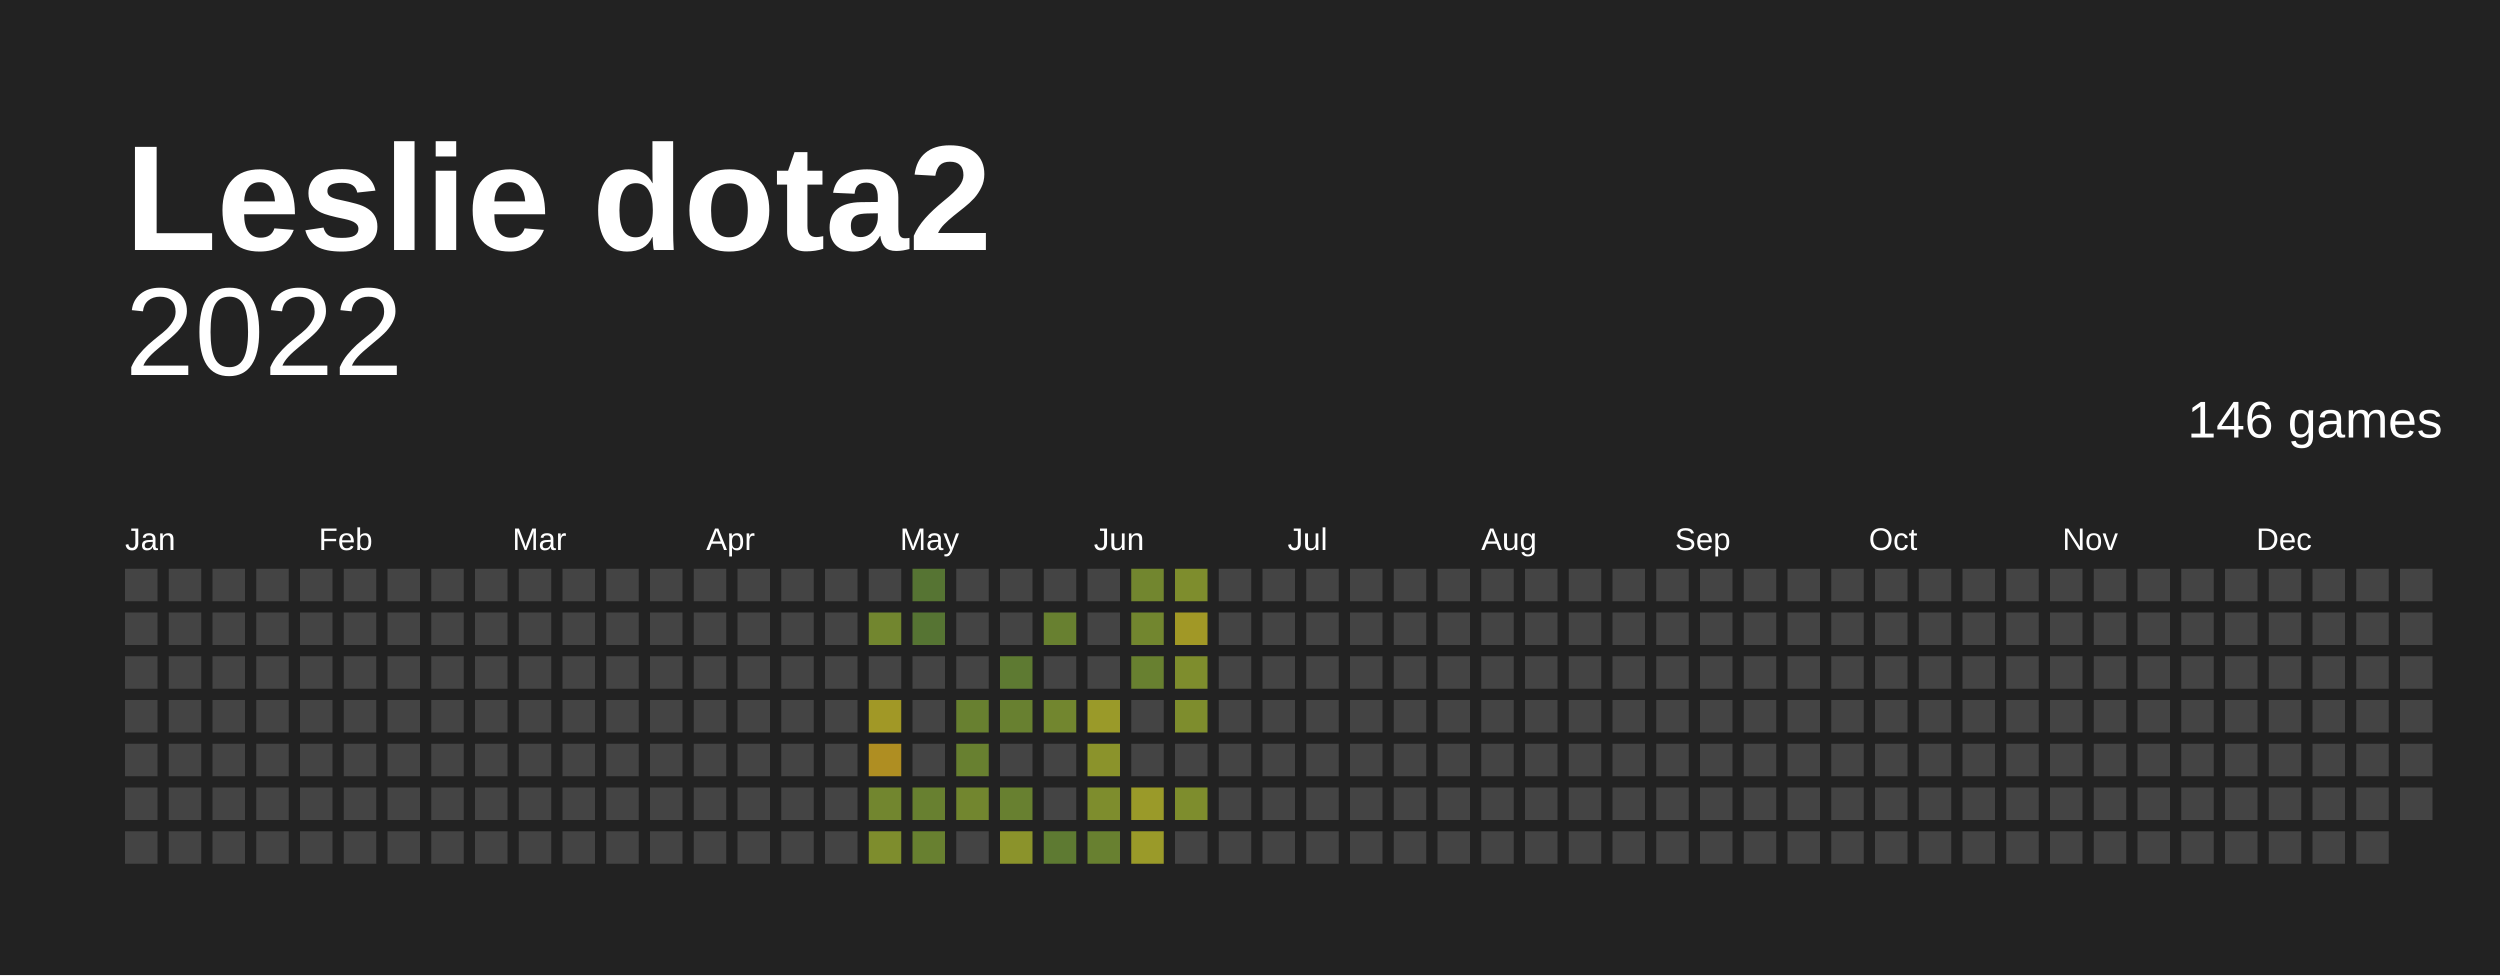
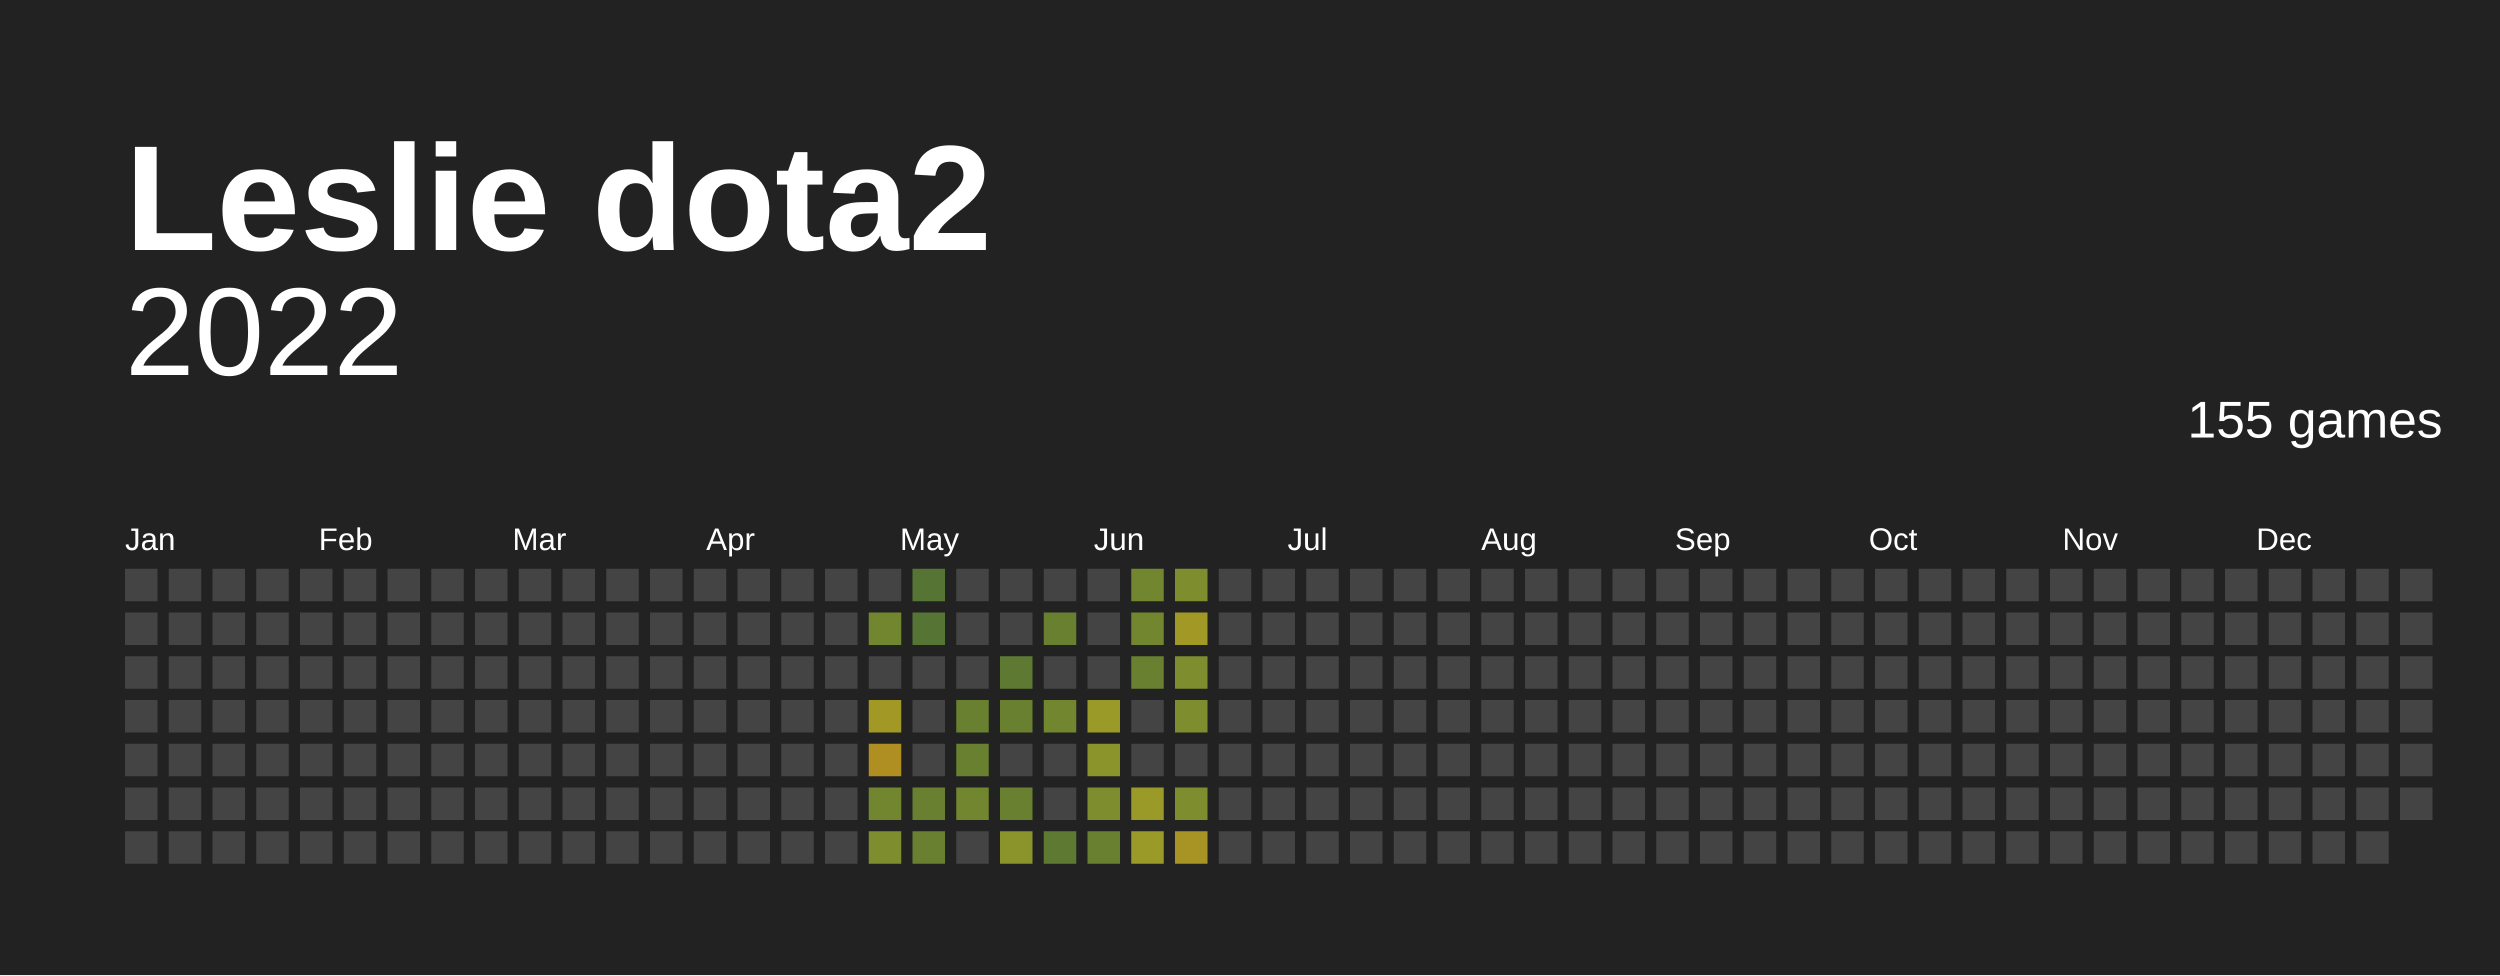
<svg xmlns="http://www.w3.org/2000/svg" baseProfile="full" height="78mm" version="1.1" viewBox="0,0,200,78" width="200mm">
  <defs />
  <rect fill="#222222" height="78" width="200" x="0" y="0" />
  <text fill="#FFFFFF" style="font-size:12px; font-family:Arial; font-weight:bold;" x="10" y="20">Leslie dota2</text>
  <text alignment-baseline="hanging" fill="#FFFFFF" style="font-size:10.0px; font-family:Arial;" x="10" y="30">2022</text>
-   <text alignment-baseline="hanging" fill="#FFFFFF" style="font-size:4.125px; font-family:Arial;" x="175" y="35">146 games</text>
+   <text alignment-baseline="hanging" fill="#FFFFFF" style="font-size:4.125px; font-family:Arial;" x="175" y="35">155 games</text>
  <text fill="#FFFFFF" style="font-size:2.5px; font-family:Arial" x="10.0" y="44">Jan</text>
  <text fill="#FFFFFF" style="font-size:2.5px; font-family:Arial" x="25.5" y="44">Feb</text>
  <text fill="#FFFFFF" style="font-size:2.5px; font-family:Arial" x="41.0" y="44">Mar</text>
  <text fill="#FFFFFF" style="font-size:2.5px; font-family:Arial" x="56.5" y="44">Apr</text>
  <text fill="#FFFFFF" style="font-size:2.5px; font-family:Arial" x="72.0" y="44">May</text>
  <text fill="#FFFFFF" style="font-size:2.5px; font-family:Arial" x="87.5" y="44">Jun</text>
  <text fill="#FFFFFF" style="font-size:2.5px; font-family:Arial" x="103.0" y="44">Jul</text>
  <text fill="#FFFFFF" style="font-size:2.5px; font-family:Arial" x="118.5" y="44">Aug</text>
  <text fill="#FFFFFF" style="font-size:2.5px; font-family:Arial" x="134.0" y="44">Sep</text>
  <text fill="#FFFFFF" style="font-size:2.5px; font-family:Arial" x="149.5" y="44">Oct</text>
  <text fill="#FFFFFF" style="font-size:2.5px; font-family:Arial" x="165.0" y="44">Nov</text>
  <text fill="#FFFFFF" style="font-size:2.5px; font-family:Arial" x="180.5" y="44">Dec</text>
  <rect fill="#444444" height="2.6" width="2.6" x="10.0" y="45.5" />
  <rect fill="#444444" height="2.6" width="2.6" x="10.0" y="49.0" />
  <rect fill="#444444" height="2.6" width="2.6" x="10.0" y="52.5" />
  <rect fill="#444444" height="2.6" width="2.6" x="10.0" y="56.0" />
  <rect fill="#444444" height="2.6" width="2.6" x="10.0" y="59.5" />
  <rect fill="#444444" height="2.6" width="2.6" x="10.0" y="63.0" />
  <rect fill="#444444" height="2.6" width="2.6" x="10.0" y="66.5" />
  <rect fill="#444444" height="2.6" width="2.6" x="13.5" y="45.5" />
  <rect fill="#444444" height="2.6" width="2.6" x="13.5" y="49.0" />
  <rect fill="#444444" height="2.6" width="2.6" x="13.5" y="52.5" />
  <rect fill="#444444" height="2.6" width="2.6" x="13.5" y="56.0" />
  <rect fill="#444444" height="2.6" width="2.6" x="13.5" y="59.5" />
  <rect fill="#444444" height="2.6" width="2.6" x="13.5" y="63.0" />
  <rect fill="#444444" height="2.6" width="2.6" x="13.5" y="66.5" />
  <rect fill="#444444" height="2.6" width="2.6" x="17.0" y="45.5" />
  <rect fill="#444444" height="2.6" width="2.6" x="17.0" y="49.0" />
  <rect fill="#444444" height="2.6" width="2.6" x="17.0" y="52.5" />
  <rect fill="#444444" height="2.6" width="2.6" x="17.0" y="56.0" />
  <rect fill="#444444" height="2.6" width="2.6" x="17.0" y="59.5" />
  <rect fill="#444444" height="2.6" width="2.6" x="17.0" y="63.0" />
  <rect fill="#444444" height="2.6" width="2.6" x="17.0" y="66.5" />
  <rect fill="#444444" height="2.6" width="2.6" x="20.5" y="45.5" />
  <rect fill="#444444" height="2.6" width="2.6" x="20.5" y="49.0" />
  <rect fill="#444444" height="2.6" width="2.6" x="20.5" y="52.5" />
  <rect fill="#444444" height="2.6" width="2.6" x="20.5" y="56.0" />
  <rect fill="#444444" height="2.6" width="2.6" x="20.5" y="59.5" />
  <rect fill="#444444" height="2.6" width="2.6" x="20.5" y="63.0" />
  <rect fill="#444444" height="2.6" width="2.6" x="20.5" y="66.5" />
  <rect fill="#444444" height="2.6" width="2.6" x="24.0" y="45.5" />
  <rect fill="#444444" height="2.6" width="2.6" x="24.0" y="49.0" />
  <rect fill="#444444" height="2.6" width="2.6" x="24.0" y="52.5" />
  <rect fill="#444444" height="2.6" width="2.6" x="24.0" y="56.0" />
  <rect fill="#444444" height="2.6" width="2.6" x="24.0" y="59.5" />
  <rect fill="#444444" height="2.6" width="2.6" x="24.0" y="63.0" />
  <rect fill="#444444" height="2.6" width="2.6" x="24.0" y="66.5" />
  <rect fill="#444444" height="2.6" width="2.6" x="27.5" y="45.5" />
  <rect fill="#444444" height="2.6" width="2.6" x="27.5" y="49.0" />
  <rect fill="#444444" height="2.6" width="2.6" x="27.5" y="52.5" />
  <rect fill="#444444" height="2.6" width="2.6" x="27.5" y="56.0" />
  <rect fill="#444444" height="2.6" width="2.6" x="27.5" y="59.5" />
  <rect fill="#444444" height="2.6" width="2.6" x="27.5" y="63.0" />
  <rect fill="#444444" height="2.6" width="2.6" x="27.5" y="66.5" />
  <rect fill="#444444" height="2.6" width="2.6" x="31.0" y="45.5" />
  <rect fill="#444444" height="2.6" width="2.6" x="31.0" y="49.0" />
  <rect fill="#444444" height="2.6" width="2.6" x="31.0" y="52.5" />
  <rect fill="#444444" height="2.6" width="2.6" x="31.0" y="56.0" />
  <rect fill="#444444" height="2.6" width="2.6" x="31.0" y="59.5" />
  <rect fill="#444444" height="2.6" width="2.6" x="31.0" y="63.0" />
  <rect fill="#444444" height="2.6" width="2.6" x="31.0" y="66.5" />
  <rect fill="#444444" height="2.6" width="2.6" x="34.5" y="45.5" />
  <rect fill="#444444" height="2.6" width="2.6" x="34.5" y="49.0" />
  <rect fill="#444444" height="2.6" width="2.6" x="34.5" y="52.5" />
  <rect fill="#444444" height="2.6" width="2.6" x="34.5" y="56.0" />
  <rect fill="#444444" height="2.6" width="2.6" x="34.5" y="59.5" />
  <rect fill="#444444" height="2.6" width="2.6" x="34.5" y="63.0" />
  <rect fill="#444444" height="2.6" width="2.6" x="34.5" y="66.5" />
  <rect fill="#444444" height="2.6" width="2.6" x="38.0" y="45.5" />
  <rect fill="#444444" height="2.6" width="2.6" x="38.0" y="49.0" />
  <rect fill="#444444" height="2.6" width="2.6" x="38.0" y="52.5" />
  <rect fill="#444444" height="2.6" width="2.6" x="38.0" y="56.0" />
  <rect fill="#444444" height="2.6" width="2.6" x="38.0" y="59.5" />
  <rect fill="#444444" height="2.6" width="2.6" x="38.0" y="63.0" />
  <rect fill="#444444" height="2.6" width="2.6" x="38.0" y="66.5" />
  <rect fill="#444444" height="2.6" width="2.6" x="41.5" y="45.5" />
  <rect fill="#444444" height="2.6" width="2.6" x="41.5" y="49.0" />
  <rect fill="#444444" height="2.6" width="2.6" x="41.5" y="52.5" />
  <rect fill="#444444" height="2.6" width="2.6" x="41.5" y="56.0" />
  <rect fill="#444444" height="2.6" width="2.6" x="41.5" y="59.5" />
  <rect fill="#444444" height="2.6" width="2.6" x="41.5" y="63.0" />
  <rect fill="#444444" height="2.6" width="2.6" x="41.5" y="66.5" />
  <rect fill="#444444" height="2.6" width="2.6" x="45.0" y="45.5" />
  <rect fill="#444444" height="2.6" width="2.6" x="45.0" y="49.0" />
  <rect fill="#444444" height="2.6" width="2.6" x="45.0" y="52.5" />
  <rect fill="#444444" height="2.6" width="2.6" x="45.0" y="56.0" />
  <rect fill="#444444" height="2.6" width="2.6" x="45.0" y="59.5" />
  <rect fill="#444444" height="2.6" width="2.6" x="45.0" y="63.0" />
  <rect fill="#444444" height="2.6" width="2.6" x="45.0" y="66.5" />
  <rect fill="#444444" height="2.6" width="2.6" x="48.5" y="45.5" />
  <rect fill="#444444" height="2.6" width="2.6" x="48.5" y="49.0" />
  <rect fill="#444444" height="2.6" width="2.6" x="48.5" y="52.5" />
  <rect fill="#444444" height="2.6" width="2.6" x="48.5" y="56.0" />
  <rect fill="#444444" height="2.6" width="2.6" x="48.5" y="59.5" />
  <rect fill="#444444" height="2.6" width="2.6" x="48.5" y="63.0" />
  <rect fill="#444444" height="2.6" width="2.6" x="48.5" y="66.5" />
  <rect fill="#444444" height="2.6" width="2.6" x="52.0" y="45.5" />
  <rect fill="#444444" height="2.6" width="2.6" x="52.0" y="49.0" />
  <rect fill="#444444" height="2.6" width="2.6" x="52.0" y="52.5" />
  <rect fill="#444444" height="2.6" width="2.6" x="52.0" y="56.0" />
  <rect fill="#444444" height="2.6" width="2.6" x="52.0" y="59.5" />
  <rect fill="#444444" height="2.6" width="2.6" x="52.0" y="63.0" />
  <rect fill="#444444" height="2.6" width="2.6" x="52.0" y="66.5" />
  <rect fill="#444444" height="2.6" width="2.6" x="55.5" y="45.5" />
  <rect fill="#444444" height="2.6" width="2.6" x="55.5" y="49.0" />
  <rect fill="#444444" height="2.6" width="2.6" x="55.5" y="52.5" />
  <rect fill="#444444" height="2.6" width="2.6" x="55.5" y="56.0" />
  <rect fill="#444444" height="2.6" width="2.6" x="55.5" y="59.5" />
  <rect fill="#444444" height="2.6" width="2.6" x="55.5" y="63.0" />
  <rect fill="#444444" height="2.6" width="2.6" x="55.5" y="66.5" />
  <rect fill="#444444" height="2.6" width="2.6" x="59.0" y="45.5" />
  <rect fill="#444444" height="2.6" width="2.6" x="59.0" y="49.0" />
  <rect fill="#444444" height="2.6" width="2.6" x="59.0" y="52.5" />
  <rect fill="#444444" height="2.6" width="2.6" x="59.0" y="56.0" />
  <rect fill="#444444" height="2.6" width="2.6" x="59.0" y="59.5" />
  <rect fill="#444444" height="2.6" width="2.6" x="59.0" y="63.0" />
  <rect fill="#444444" height="2.6" width="2.6" x="59.0" y="66.5" />
  <rect fill="#444444" height="2.6" width="2.6" x="62.5" y="45.5" />
  <rect fill="#444444" height="2.6" width="2.6" x="62.5" y="49.0" />
  <rect fill="#444444" height="2.6" width="2.6" x="62.5" y="52.5" />
  <rect fill="#444444" height="2.6" width="2.6" x="62.5" y="56.0" />
  <rect fill="#444444" height="2.6" width="2.6" x="62.5" y="59.5" />
  <rect fill="#444444" height="2.6" width="2.6" x="62.5" y="63.0" />
  <rect fill="#444444" height="2.6" width="2.6" x="62.5" y="66.5" />
  <rect fill="#444444" height="2.6" width="2.6" x="66.0" y="45.5" />
  <rect fill="#444444" height="2.6" width="2.6" x="66.0" y="49.0" />
  <rect fill="#444444" height="2.6" width="2.6" x="66.0" y="52.5" />
  <rect fill="#444444" height="2.6" width="2.6" x="66.0" y="56.0" />
  <rect fill="#444444" height="2.6" width="2.6" x="66.0" y="59.5" />
  <rect fill="#444444" height="2.6" width="2.6" x="66.0" y="63.0" />
  <rect fill="#444444" height="2.6" width="2.6" x="66.0" y="66.5" />
  <rect fill="#444444" height="2.6" width="2.6" x="69.5" y="45.5" />
  <rect fill="#72862f" height="2.6" width="2.6" x="69.5" y="49.0" />
  <rect fill="#444444" height="2.6" width="2.6" x="69.5" y="52.5" />
  <rect fill="#a19826" height="2.6" width="2.6" x="69.5" y="56.0" />
  <rect fill="#af8e22" height="2.6" width="2.6" x="69.5" y="59.5" />
  <rect fill="#72862f" height="2.6" width="2.6" x="69.5" y="63.0" />
  <rect fill="#7e8d2d" height="2.6" width="2.6" x="69.5" y="66.5" />
  <rect fill="#567433" height="2.6" width="2.6" x="73.0" y="45.5" />
  <rect fill="#567433" height="2.6" width="2.6" x="73.0" y="49.0" />
  <rect fill="#444444" height="2.6" width="2.6" x="73.0" y="52.5" />
  <rect fill="#444444" height="2.6" width="2.6" x="73.0" y="56.0" />
  <rect fill="#444444" height="2.6" width="2.6" x="73.0" y="59.5" />
  <rect fill="#688030" height="2.6" width="2.6" x="73.0" y="63.0" />
  <rect fill="#688030" height="2.6" width="2.6" x="73.0" y="66.5" />
  <rect fill="#444444" height="2.6" width="2.6" x="76.5" y="45.5" />
  <rect fill="#444444" height="2.6" width="2.6" x="76.5" y="49.0" />
  <rect fill="#444444" height="2.6" width="2.6" x="76.5" y="52.5" />
  <rect fill="#688030" height="2.6" width="2.6" x="76.5" y="56.0" />
  <rect fill="#688030" height="2.6" width="2.6" x="76.5" y="59.5" />
  <rect fill="#72862f" height="2.6" width="2.6" x="76.5" y="63.0" />
  <rect fill="#444444" height="2.6" width="2.6" x="76.5" y="66.5" />
  <rect fill="#444444" height="2.6" width="2.6" x="80.0" y="45.5" />
  <rect fill="#444444" height="2.6" width="2.6" x="80.0" y="49.0" />
  <rect fill="#5e7a32" height="2.6" width="2.6" x="80.0" y="52.5" />
  <rect fill="#688030" height="2.6" width="2.6" x="80.0" y="56.0" />
  <rect fill="#444444" height="2.6" width="2.6" x="80.0" y="59.5" />
  <rect fill="#688030" height="2.6" width="2.6" x="80.0" y="63.0" />
  <rect fill="#8b932b" height="2.6" width="2.6" x="80.0" y="66.5" />
  <rect fill="#444444" height="2.6" width="2.6" x="83.5" y="45.5" />
  <rect fill="#688030" height="2.6" width="2.6" x="83.5" y="49.0" />
  <rect fill="#444444" height="2.6" width="2.6" x="83.5" y="52.5" />
  <rect fill="#72862f" height="2.6" width="2.6" x="83.5" y="56.0" />
  <rect fill="#444444" height="2.6" width="2.6" x="83.5" y="59.5" />
  <rect fill="#444444" height="2.6" width="2.6" x="83.5" y="63.0" />
  <rect fill="#5e7a32" height="2.6" width="2.6" x="83.5" y="66.5" />
  <rect fill="#444444" height="2.6" width="2.6" x="87.0" y="45.5" />
  <rect fill="#444444" height="2.6" width="2.6" x="87.0" y="49.0" />
  <rect fill="#444444" height="2.6" width="2.6" x="87.0" y="52.5" />
  <rect fill="#9a9a29" height="2.6" width="2.6" x="87.0" y="56.0" />
  <rect fill="#8b932b" height="2.6" width="2.6" x="87.0" y="59.5" />
  <rect fill="#7e8d2d" height="2.6" width="2.6" x="87.0" y="63.0" />
  <rect fill="#688030" height="2.6" width="2.6" x="87.0" y="66.5" />
  <rect fill="#72862f" height="2.6" width="2.6" x="90.5" y="45.5" />
  <rect fill="#72862f" height="2.6" width="2.6" x="90.5" y="49.0" />
  <rect fill="#688030" height="2.6" width="2.6" x="90.5" y="52.5" />
  <rect fill="#444444" height="2.6" width="2.6" x="90.5" y="56.0" />
  <rect fill="#444444" height="2.6" width="2.6" x="90.5" y="59.5" />
  <rect fill="#9a9a29" height="2.6" width="2.6" x="90.5" y="63.0" />
  <rect fill="#9a9a29" height="2.6" width="2.6" x="90.5" y="66.5" />
  <rect fill="#7e8d2d" height="2.6" width="2.6" x="94.0" y="45.5" />
  <rect fill="#a19826" height="2.6" width="2.6" x="94.0" y="49.0" />
  <rect fill="#7e8d2d" height="2.6" width="2.6" x="94.0" y="52.5" />
  <rect fill="#7e8d2d" height="2.6" width="2.6" x="94.0" y="56.0" />
  <rect fill="#444444" height="2.6" width="2.6" x="94.0" y="59.5" />
  <rect fill="#7e8d2d" height="2.6" width="2.6" x="94.0" y="63.0" />
-   <rect fill="#444444" height="2.6" width="2.6" x="94.0" y="66.5" />
+   <rect fill="#a89424" height="2.6" width="2.6" x="94.0" y="66.5" />
  <rect fill="#444444" height="2.6" width="2.6" x="97.5" y="45.5" />
  <rect fill="#444444" height="2.6" width="2.6" x="97.5" y="49.0" />
  <rect fill="#444444" height="2.6" width="2.6" x="97.5" y="52.5" />
  <rect fill="#444444" height="2.6" width="2.6" x="97.5" y="56.0" />
  <rect fill="#444444" height="2.6" width="2.6" x="97.5" y="59.5" />
  <rect fill="#444444" height="2.6" width="2.6" x="97.5" y="63.0" />
  <rect fill="#444444" height="2.6" width="2.6" x="97.5" y="66.5" />
  <rect fill="#444444" height="2.6" width="2.6" x="101.0" y="45.5" />
  <rect fill="#444444" height="2.6" width="2.6" x="101.0" y="49.0" />
  <rect fill="#444444" height="2.6" width="2.6" x="101.0" y="52.5" />
  <rect fill="#444444" height="2.6" width="2.6" x="101.0" y="56.0" />
  <rect fill="#444444" height="2.6" width="2.6" x="101.0" y="59.5" />
  <rect fill="#444444" height="2.6" width="2.6" x="101.0" y="63.0" />
  <rect fill="#444444" height="2.6" width="2.6" x="101.0" y="66.5" />
  <rect fill="#444444" height="2.6" width="2.6" x="104.5" y="45.5" />
  <rect fill="#444444" height="2.6" width="2.6" x="104.5" y="49.0" />
  <rect fill="#444444" height="2.6" width="2.6" x="104.5" y="52.5" />
  <rect fill="#444444" height="2.6" width="2.6" x="104.5" y="56.0" />
  <rect fill="#444444" height="2.6" width="2.6" x="104.5" y="59.5" />
  <rect fill="#444444" height="2.6" width="2.6" x="104.5" y="63.0" />
  <rect fill="#444444" height="2.6" width="2.6" x="104.5" y="66.5" />
  <rect fill="#444444" height="2.6" width="2.6" x="108.0" y="45.5" />
  <rect fill="#444444" height="2.6" width="2.6" x="108.0" y="49.0" />
  <rect fill="#444444" height="2.6" width="2.6" x="108.0" y="52.5" />
  <rect fill="#444444" height="2.6" width="2.6" x="108.0" y="56.0" />
  <rect fill="#444444" height="2.6" width="2.6" x="108.0" y="59.5" />
  <rect fill="#444444" height="2.6" width="2.6" x="108.0" y="63.0" />
  <rect fill="#444444" height="2.6" width="2.6" x="108.0" y="66.5" />
  <rect fill="#444444" height="2.6" width="2.6" x="111.5" y="45.5" />
  <rect fill="#444444" height="2.6" width="2.6" x="111.5" y="49.0" />
  <rect fill="#444444" height="2.6" width="2.6" x="111.5" y="52.5" />
  <rect fill="#444444" height="2.6" width="2.6" x="111.5" y="56.0" />
  <rect fill="#444444" height="2.6" width="2.6" x="111.5" y="59.5" />
  <rect fill="#444444" height="2.6" width="2.6" x="111.5" y="63.0" />
  <rect fill="#444444" height="2.6" width="2.6" x="111.5" y="66.5" />
  <rect fill="#444444" height="2.6" width="2.6" x="115.0" y="45.5" />
  <rect fill="#444444" height="2.6" width="2.6" x="115.0" y="49.0" />
  <rect fill="#444444" height="2.6" width="2.6" x="115.0" y="52.5" />
  <rect fill="#444444" height="2.6" width="2.6" x="115.0" y="56.0" />
  <rect fill="#444444" height="2.6" width="2.6" x="115.0" y="59.5" />
  <rect fill="#444444" height="2.6" width="2.6" x="115.0" y="63.0" />
  <rect fill="#444444" height="2.6" width="2.6" x="115.0" y="66.5" />
  <rect fill="#444444" height="2.6" width="2.6" x="118.5" y="45.5" />
  <rect fill="#444444" height="2.6" width="2.6" x="118.5" y="49.0" />
  <rect fill="#444444" height="2.6" width="2.6" x="118.5" y="52.5" />
  <rect fill="#444444" height="2.6" width="2.6" x="118.5" y="56.0" />
  <rect fill="#444444" height="2.6" width="2.6" x="118.5" y="59.5" />
  <rect fill="#444444" height="2.6" width="2.6" x="118.5" y="63.0" />
  <rect fill="#444444" height="2.6" width="2.6" x="118.5" y="66.5" />
  <rect fill="#444444" height="2.6" width="2.6" x="122.0" y="45.5" />
  <rect fill="#444444" height="2.6" width="2.6" x="122.0" y="49.0" />
  <rect fill="#444444" height="2.6" width="2.6" x="122.0" y="52.5" />
  <rect fill="#444444" height="2.6" width="2.6" x="122.0" y="56.0" />
  <rect fill="#444444" height="2.6" width="2.6" x="122.0" y="59.5" />
  <rect fill="#444444" height="2.6" width="2.6" x="122.0" y="63.0" />
  <rect fill="#444444" height="2.6" width="2.6" x="122.0" y="66.5" />
  <rect fill="#444444" height="2.6" width="2.6" x="125.5" y="45.5" />
  <rect fill="#444444" height="2.6" width="2.6" x="125.5" y="49.0" />
  <rect fill="#444444" height="2.6" width="2.6" x="125.5" y="52.5" />
  <rect fill="#444444" height="2.6" width="2.6" x="125.5" y="56.0" />
  <rect fill="#444444" height="2.6" width="2.6" x="125.5" y="59.5" />
  <rect fill="#444444" height="2.6" width="2.6" x="125.5" y="63.0" />
  <rect fill="#444444" height="2.6" width="2.6" x="125.5" y="66.5" />
  <rect fill="#444444" height="2.6" width="2.6" x="129.0" y="45.5" />
  <rect fill="#444444" height="2.6" width="2.6" x="129.0" y="49.0" />
  <rect fill="#444444" height="2.6" width="2.6" x="129.0" y="52.5" />
  <rect fill="#444444" height="2.6" width="2.6" x="129.0" y="56.0" />
  <rect fill="#444444" height="2.6" width="2.6" x="129.0" y="59.5" />
  <rect fill="#444444" height="2.6" width="2.6" x="129.0" y="63.0" />
  <rect fill="#444444" height="2.6" width="2.6" x="129.0" y="66.5" />
  <rect fill="#444444" height="2.6" width="2.6" x="132.5" y="45.5" />
  <rect fill="#444444" height="2.6" width="2.6" x="132.5" y="49.0" />
  <rect fill="#444444" height="2.6" width="2.6" x="132.5" y="52.5" />
  <rect fill="#444444" height="2.6" width="2.6" x="132.5" y="56.0" />
  <rect fill="#444444" height="2.6" width="2.6" x="132.5" y="59.5" />
  <rect fill="#444444" height="2.6" width="2.6" x="132.5" y="63.0" />
  <rect fill="#444444" height="2.6" width="2.6" x="132.5" y="66.5" />
  <rect fill="#444444" height="2.6" width="2.6" x="136.0" y="45.5" />
  <rect fill="#444444" height="2.6" width="2.6" x="136.0" y="49.0" />
  <rect fill="#444444" height="2.6" width="2.6" x="136.0" y="52.5" />
  <rect fill="#444444" height="2.6" width="2.6" x="136.0" y="56.0" />
  <rect fill="#444444" height="2.6" width="2.6" x="136.0" y="59.5" />
  <rect fill="#444444" height="2.6" width="2.6" x="136.0" y="63.0" />
  <rect fill="#444444" height="2.6" width="2.6" x="136.0" y="66.5" />
  <rect fill="#444444" height="2.6" width="2.6" x="139.5" y="45.5" />
  <rect fill="#444444" height="2.6" width="2.6" x="139.5" y="49.0" />
  <rect fill="#444444" height="2.6" width="2.6" x="139.5" y="52.5" />
  <rect fill="#444444" height="2.6" width="2.6" x="139.5" y="56.0" />
  <rect fill="#444444" height="2.6" width="2.6" x="139.5" y="59.5" />
  <rect fill="#444444" height="2.6" width="2.6" x="139.5" y="63.0" />
  <rect fill="#444444" height="2.6" width="2.6" x="139.5" y="66.5" />
  <rect fill="#444444" height="2.6" width="2.6" x="143.0" y="45.5" />
  <rect fill="#444444" height="2.6" width="2.6" x="143.0" y="49.0" />
  <rect fill="#444444" height="2.6" width="2.6" x="143.0" y="52.5" />
  <rect fill="#444444" height="2.6" width="2.6" x="143.0" y="56.0" />
  <rect fill="#444444" height="2.6" width="2.6" x="143.0" y="59.5" />
  <rect fill="#444444" height="2.6" width="2.6" x="143.0" y="63.0" />
  <rect fill="#444444" height="2.6" width="2.6" x="143.0" y="66.5" />
  <rect fill="#444444" height="2.6" width="2.6" x="146.5" y="45.5" />
  <rect fill="#444444" height="2.6" width="2.6" x="146.5" y="49.0" />
  <rect fill="#444444" height="2.6" width="2.6" x="146.5" y="52.5" />
  <rect fill="#444444" height="2.6" width="2.6" x="146.5" y="56.0" />
  <rect fill="#444444" height="2.6" width="2.6" x="146.5" y="59.5" />
  <rect fill="#444444" height="2.6" width="2.6" x="146.5" y="63.0" />
  <rect fill="#444444" height="2.6" width="2.6" x="146.5" y="66.5" />
  <rect fill="#444444" height="2.6" width="2.6" x="150.0" y="45.5" />
  <rect fill="#444444" height="2.6" width="2.6" x="150.0" y="49.0" />
  <rect fill="#444444" height="2.6" width="2.6" x="150.0" y="52.5" />
  <rect fill="#444444" height="2.6" width="2.6" x="150.0" y="56.0" />
  <rect fill="#444444" height="2.6" width="2.6" x="150.0" y="59.5" />
  <rect fill="#444444" height="2.6" width="2.6" x="150.0" y="63.0" />
  <rect fill="#444444" height="2.6" width="2.6" x="150.0" y="66.5" />
  <rect fill="#444444" height="2.6" width="2.6" x="153.5" y="45.5" />
  <rect fill="#444444" height="2.6" width="2.6" x="153.5" y="49.0" />
  <rect fill="#444444" height="2.6" width="2.6" x="153.5" y="52.5" />
  <rect fill="#444444" height="2.6" width="2.6" x="153.5" y="56.0" />
  <rect fill="#444444" height="2.6" width="2.6" x="153.5" y="59.5" />
  <rect fill="#444444" height="2.6" width="2.6" x="153.5" y="63.0" />
  <rect fill="#444444" height="2.6" width="2.6" x="153.5" y="66.5" />
  <rect fill="#444444" height="2.6" width="2.6" x="157.0" y="45.5" />
  <rect fill="#444444" height="2.6" width="2.6" x="157.0" y="49.0" />
  <rect fill="#444444" height="2.6" width="2.6" x="157.0" y="52.5" />
  <rect fill="#444444" height="2.6" width="2.6" x="157.0" y="56.0" />
  <rect fill="#444444" height="2.6" width="2.6" x="157.0" y="59.5" />
  <rect fill="#444444" height="2.6" width="2.6" x="157.0" y="63.0" />
  <rect fill="#444444" height="2.6" width="2.6" x="157.0" y="66.5" />
  <rect fill="#444444" height="2.6" width="2.6" x="160.5" y="45.5" />
  <rect fill="#444444" height="2.6" width="2.6" x="160.5" y="49.0" />
  <rect fill="#444444" height="2.6" width="2.6" x="160.5" y="52.5" />
  <rect fill="#444444" height="2.6" width="2.6" x="160.5" y="56.0" />
  <rect fill="#444444" height="2.6" width="2.6" x="160.5" y="59.5" />
  <rect fill="#444444" height="2.6" width="2.6" x="160.5" y="63.0" />
  <rect fill="#444444" height="2.6" width="2.6" x="160.5" y="66.5" />
  <rect fill="#444444" height="2.6" width="2.6" x="164.0" y="45.5" />
  <rect fill="#444444" height="2.6" width="2.6" x="164.0" y="49.0" />
  <rect fill="#444444" height="2.6" width="2.6" x="164.0" y="52.5" />
  <rect fill="#444444" height="2.6" width="2.6" x="164.0" y="56.0" />
  <rect fill="#444444" height="2.6" width="2.6" x="164.0" y="59.5" />
  <rect fill="#444444" height="2.6" width="2.6" x="164.0" y="63.0" />
  <rect fill="#444444" height="2.6" width="2.6" x="164.0" y="66.5" />
  <rect fill="#444444" height="2.6" width="2.6" x="167.5" y="45.5" />
  <rect fill="#444444" height="2.6" width="2.6" x="167.5" y="49.0" />
  <rect fill="#444444" height="2.6" width="2.6" x="167.5" y="52.5" />
  <rect fill="#444444" height="2.6" width="2.6" x="167.5" y="56.0" />
  <rect fill="#444444" height="2.6" width="2.6" x="167.5" y="59.5" />
  <rect fill="#444444" height="2.6" width="2.6" x="167.5" y="63.0" />
  <rect fill="#444444" height="2.6" width="2.6" x="167.5" y="66.5" />
  <rect fill="#444444" height="2.6" width="2.6" x="171.0" y="45.5" />
  <rect fill="#444444" height="2.6" width="2.6" x="171.0" y="49.0" />
  <rect fill="#444444" height="2.6" width="2.6" x="171.0" y="52.5" />
  <rect fill="#444444" height="2.6" width="2.6" x="171.0" y="56.0" />
  <rect fill="#444444" height="2.6" width="2.6" x="171.0" y="59.5" />
  <rect fill="#444444" height="2.6" width="2.6" x="171.0" y="63.0" />
  <rect fill="#444444" height="2.6" width="2.6" x="171.0" y="66.5" />
  <rect fill="#444444" height="2.6" width="2.6" x="174.5" y="45.5" />
  <rect fill="#444444" height="2.6" width="2.6" x="174.5" y="49.0" />
  <rect fill="#444444" height="2.6" width="2.6" x="174.5" y="52.5" />
  <rect fill="#444444" height="2.6" width="2.6" x="174.5" y="56.0" />
  <rect fill="#444444" height="2.6" width="2.6" x="174.5" y="59.5" />
  <rect fill="#444444" height="2.6" width="2.6" x="174.5" y="63.0" />
  <rect fill="#444444" height="2.6" width="2.6" x="174.5" y="66.5" />
  <rect fill="#444444" height="2.6" width="2.6" x="178.0" y="45.5" />
  <rect fill="#444444" height="2.6" width="2.6" x="178.0" y="49.0" />
  <rect fill="#444444" height="2.6" width="2.6" x="178.0" y="52.5" />
  <rect fill="#444444" height="2.6" width="2.6" x="178.0" y="56.0" />
  <rect fill="#444444" height="2.6" width="2.6" x="178.0" y="59.5" />
  <rect fill="#444444" height="2.6" width="2.6" x="178.0" y="63.0" />
  <rect fill="#444444" height="2.6" width="2.6" x="178.0" y="66.5" />
  <rect fill="#444444" height="2.6" width="2.6" x="181.5" y="45.5" />
  <rect fill="#444444" height="2.6" width="2.6" x="181.5" y="49.0" />
  <rect fill="#444444" height="2.6" width="2.6" x="181.5" y="52.5" />
  <rect fill="#444444" height="2.6" width="2.6" x="181.5" y="56.0" />
  <rect fill="#444444" height="2.6" width="2.6" x="181.5" y="59.5" />
  <rect fill="#444444" height="2.6" width="2.6" x="181.5" y="63.0" />
  <rect fill="#444444" height="2.6" width="2.6" x="181.5" y="66.5" />
  <rect fill="#444444" height="2.6" width="2.6" x="185.0" y="45.5" />
  <rect fill="#444444" height="2.6" width="2.6" x="185.0" y="49.0" />
  <rect fill="#444444" height="2.6" width="2.6" x="185.0" y="52.5" />
  <rect fill="#444444" height="2.6" width="2.6" x="185.0" y="56.0" />
  <rect fill="#444444" height="2.6" width="2.6" x="185.0" y="59.5" />
  <rect fill="#444444" height="2.6" width="2.6" x="185.0" y="63.0" />
  <rect fill="#444444" height="2.6" width="2.6" x="185.0" y="66.5" />
  <rect fill="#444444" height="2.6" width="2.6" x="188.5" y="45.5" />
  <rect fill="#444444" height="2.6" width="2.6" x="188.5" y="49.0" />
  <rect fill="#444444" height="2.6" width="2.6" x="188.5" y="52.5" />
  <rect fill="#444444" height="2.6" width="2.6" x="188.5" y="56.0" />
  <rect fill="#444444" height="2.6" width="2.6" x="188.5" y="59.5" />
  <rect fill="#444444" height="2.6" width="2.6" x="188.5" y="63.0" />
  <rect fill="#444444" height="2.6" width="2.6" x="188.5" y="66.5" />
  <rect fill="#444444" height="2.6" width="2.6" x="192.0" y="45.5" />
  <rect fill="#444444" height="2.6" width="2.6" x="192.0" y="49.0" />
  <rect fill="#444444" height="2.6" width="2.6" x="192.0" y="52.5" />
  <rect fill="#444444" height="2.6" width="2.6" x="192.0" y="56.0" />
  <rect fill="#444444" height="2.6" width="2.6" x="192.0" y="59.5" />
  <rect fill="#444444" height="2.6" width="2.6" x="192.0" y="63.0" />
</svg>
